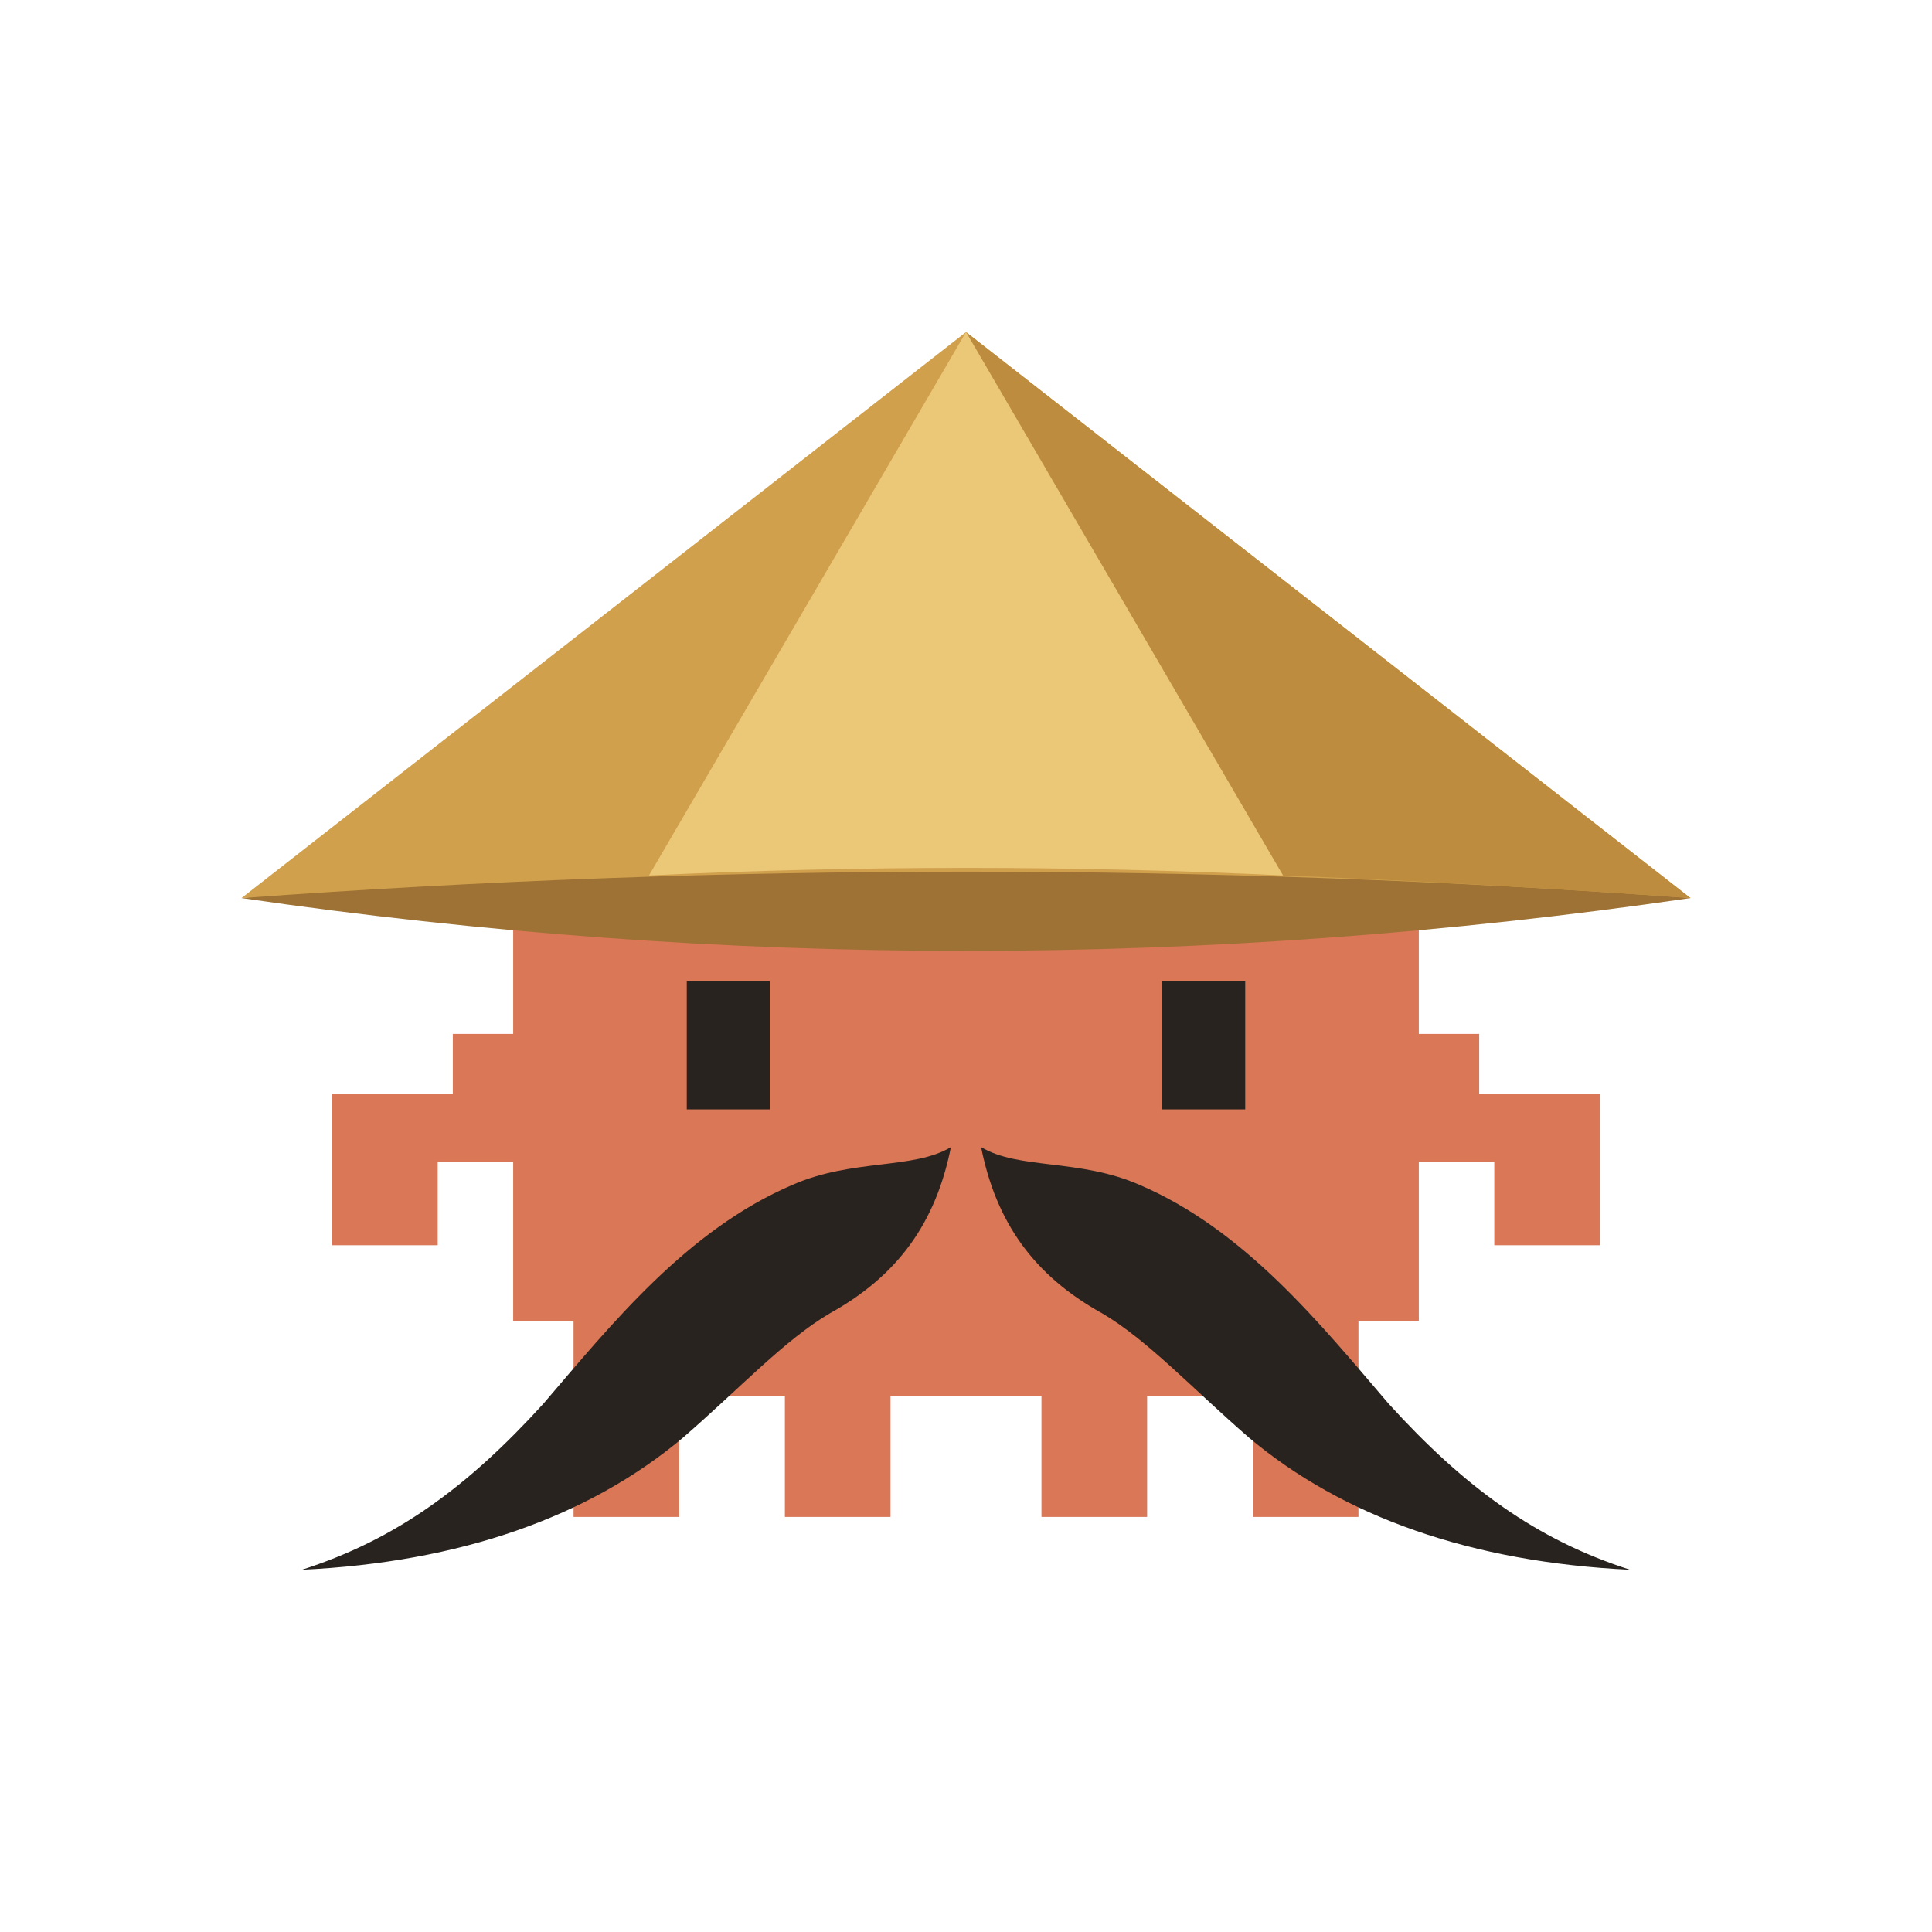
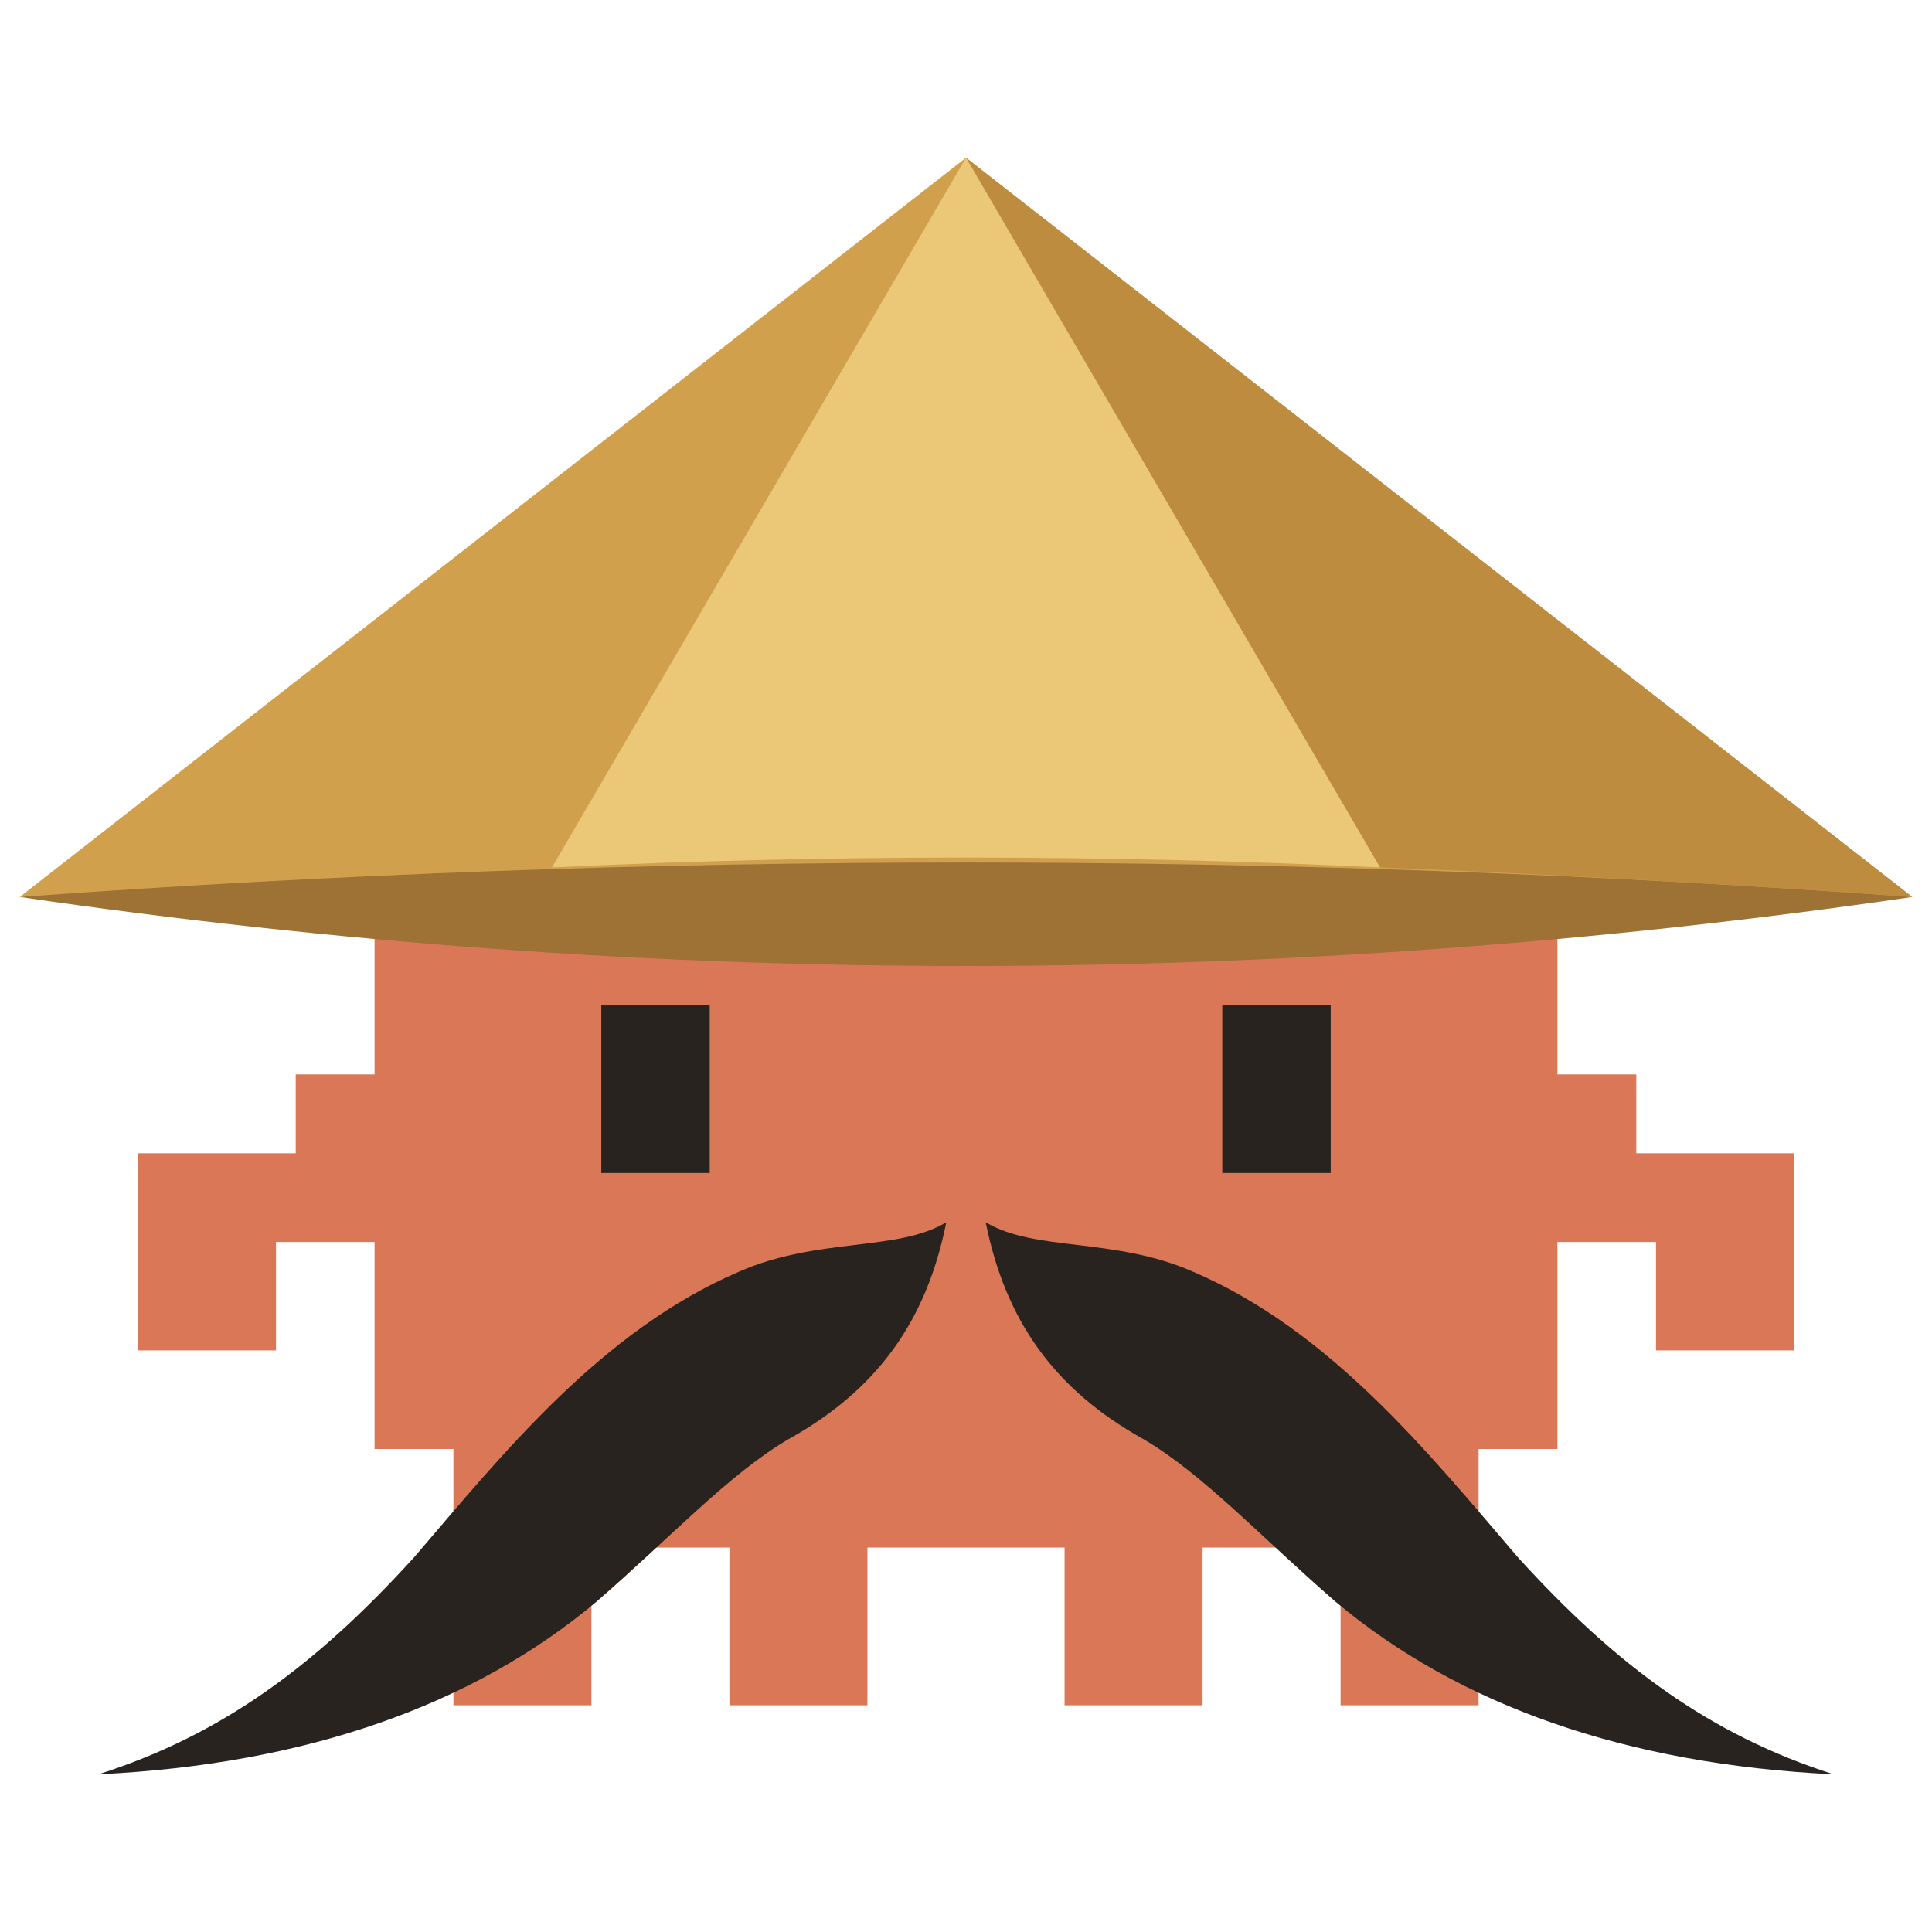
- <svg xmlns="http://www.w3.org/2000/svg" width="1024" height="1024" viewBox="0 0 512 512" fill="none" role="img" aria-labelledby="title description">
+ <svg xmlns="http://www.w3.org/2000/svg" width="1024" height="1024" viewBox="60 56 392 392" fill="none" role="img" aria-labelledby="title description">
  <g id="clawd" fill="#D97757">
    <path id="body" d="M136 236H376V274H392V290H424V330H396V308H376V350H360V370H152V350H136V308H116V330H88V290H120V274H136Z" />
    <path id="feet" d="M152 362H180V402H152ZM208 362H236V402H208ZM276 362H304V402H276ZM332 362H360V402H332Z" />
  </g>
  <g id="douli">
    <path id="brim-underside" d="M64 238Q256 266 448 238L256 216Z" fill="#9D7234" />
    <path id="hat-cone" d="M256 88L64 238Q256 224 448 238Z" fill="#D1A04D" />
    <path id="hat-right-panel" d="M256 88L448 238Q391 234 340 232Z" fill="#BE8C3E" />
    <path id="hat-center-panel" d="M256 88L172 232Q256 228 340 232Z" fill="#EBC778" />
  </g>
  <g id="eyes" fill="#29231F">
    <path d="M182 260H204V294H182ZM308 260H330V294H308Z" />
  </g>
  <g id="moustache" fill="#29231F">
    <path id="moustache-left" d="M252 304C242 310 226 307 210 314C182 326 162 351 144 372C124 394 105 408 80 416C122 414 156 402 181 381C196 368 208 355 220 348C238 338 248 324 252 304Z" />
    <path id="moustache-right" d="M260 304C270 310 286 307 302 314C330 326 350 351 368 372C388 394 407 408 432 416C390 414 356 402 331 381C316 368 304 355 292 348C274 338 264 324 260 304Z" />
  </g>
</svg>
